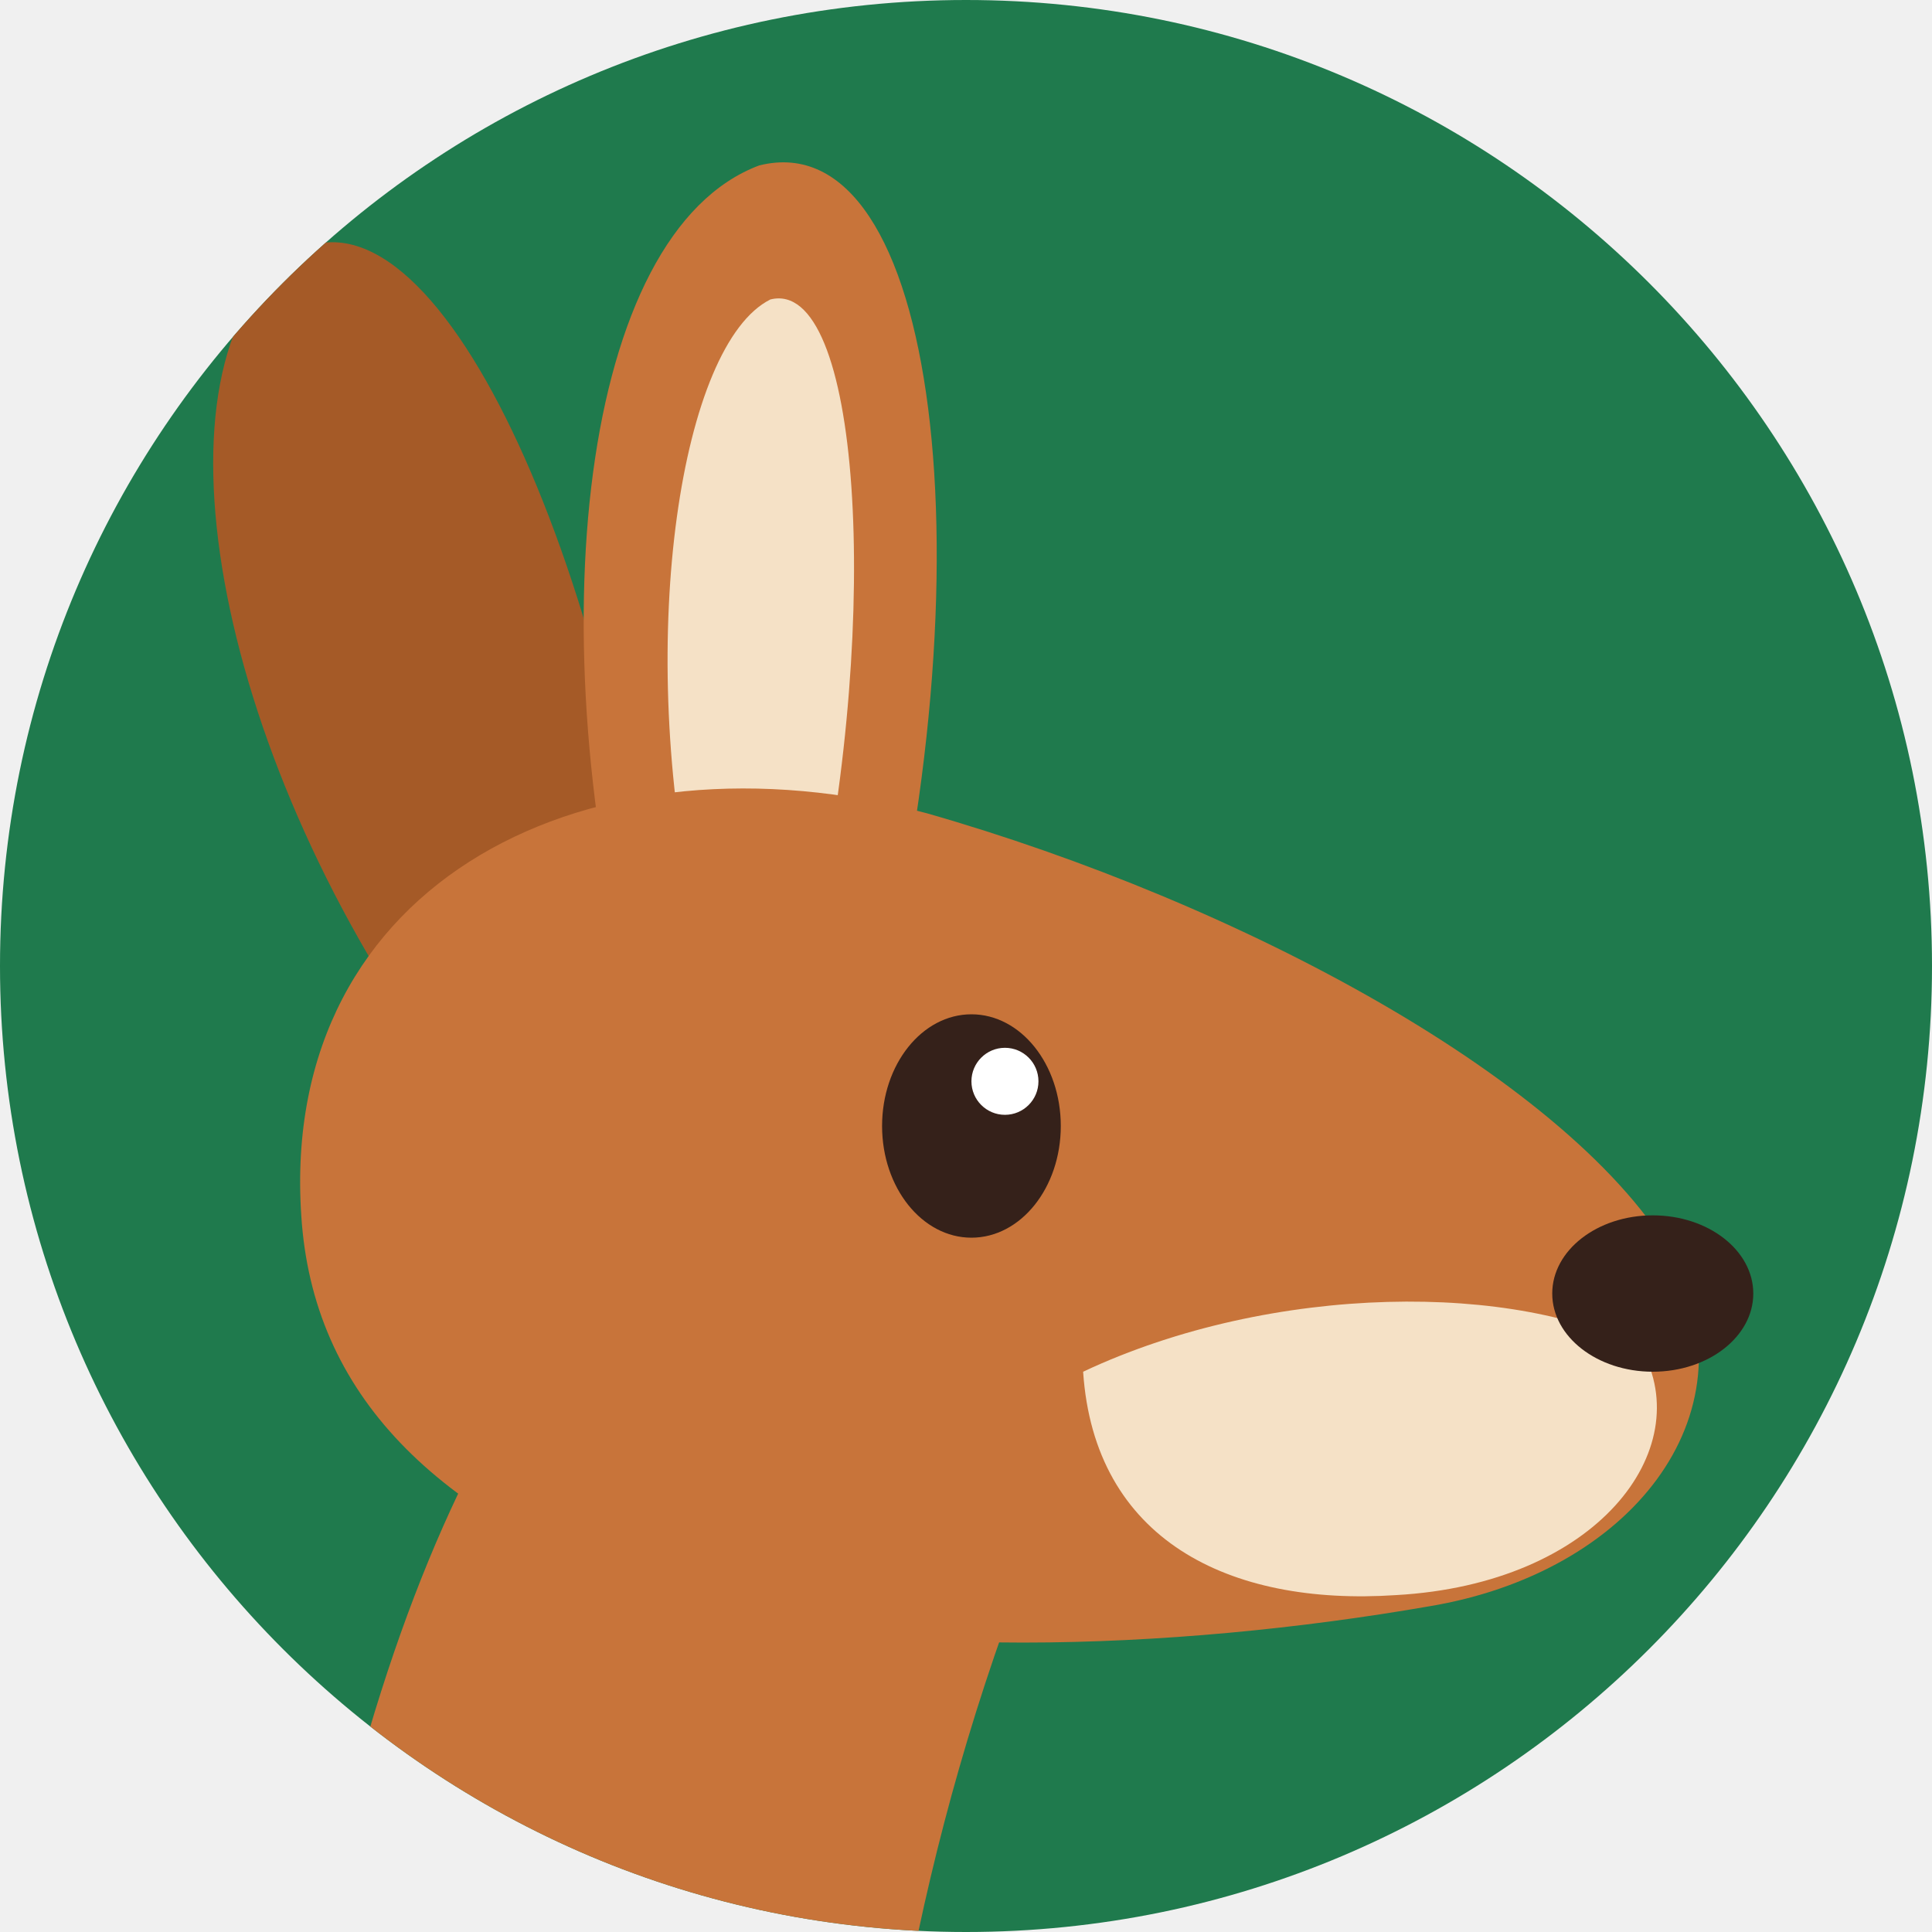
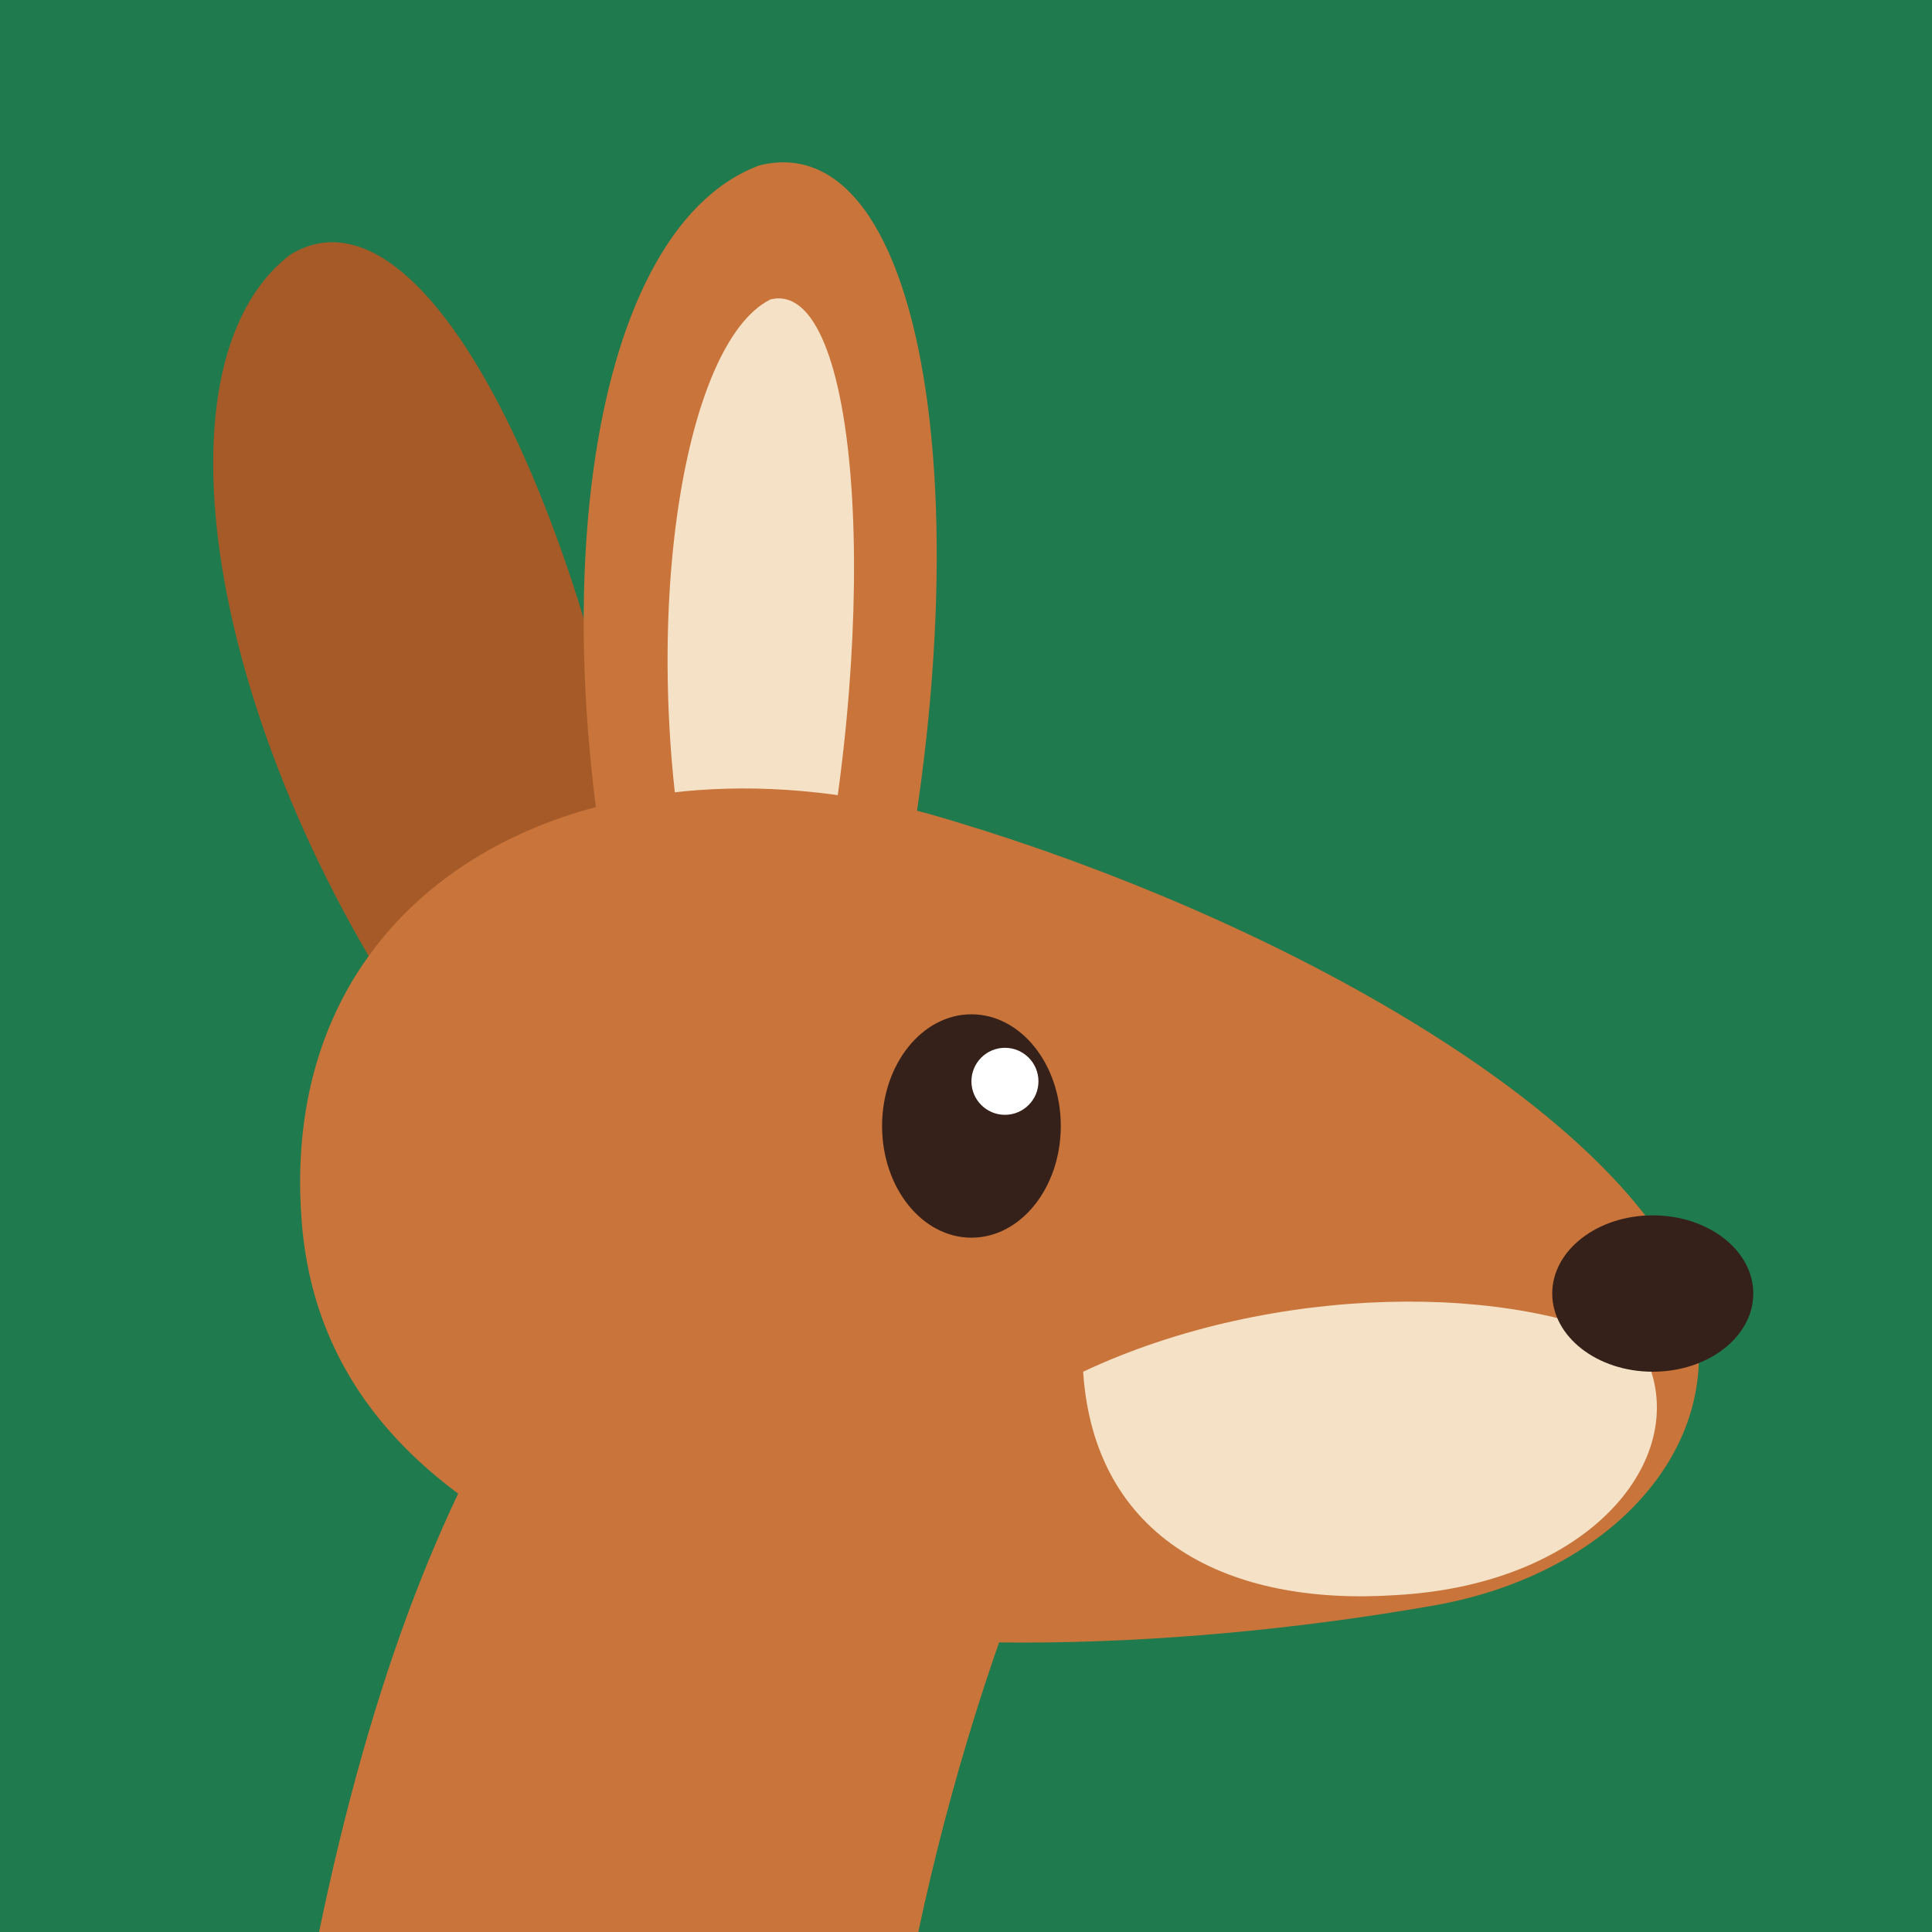
<svg xmlns="http://www.w3.org/2000/svg" viewBox="0 0 64 64">
  <defs>
    <clipPath id="c">
-       <circle cx="32" cy="32" r="32" />
+       <rect width="64" height="64" />
    </clipPath>
  </defs>
-   <circle cx="32" cy="32" r="32" fill="#1f7a4d" />
+   <rect width="64" height="64" fill="#1f7a4d" />
  <g clip-path="url(#c)">
    <g transform="translate(-47 4) scale(0.37)">
      <path fill="#A55A27" d="M166 84 C 146 56, 140 22, 153 12 C 166 4, 182 40, 186 78 Z" />
      <path fill="#C8743A" d="M184 80 C 175 46, 179 10, 195 4 C 211 0, 216 40, 205 82 Z" />
      <path fill="#F5E1C6" d="M189 70 C 184 46, 188 20, 196 16 C 204 14, 206 44, 200 72 Z" />
      <path fill="#C8743A" d="M150 200 C 156 140, 170 110, 190 94 L 222 122 C 210 150, 206 175, 204 200 Z" />
      <path fill="#C8743A" d="M154 98 C 152 68, 180 54, 210 62 C 238 70, 268 86, 277 102 C 284 116, 273 130, 255 133 C 232 137, 204 138, 186 132 C 166 125, 155 114, 154 98 Z" />
      <path fill="#F5E1C6" d="M224 112 C 241 104, 263 104, 274 110 C 279 119, 270 131, 252 132 C 237 133, 225 127, 224 112 Z" />
      <ellipse fill="#35211A" cx="275" cy="105" rx="9" ry="7" />
      <ellipse fill="#35211A" cx="214" cy="90" rx="8" ry="10" />
      <circle cx="217" cy="86" r="3" fill="#fff" />
    </g>
  </g>
</svg>
